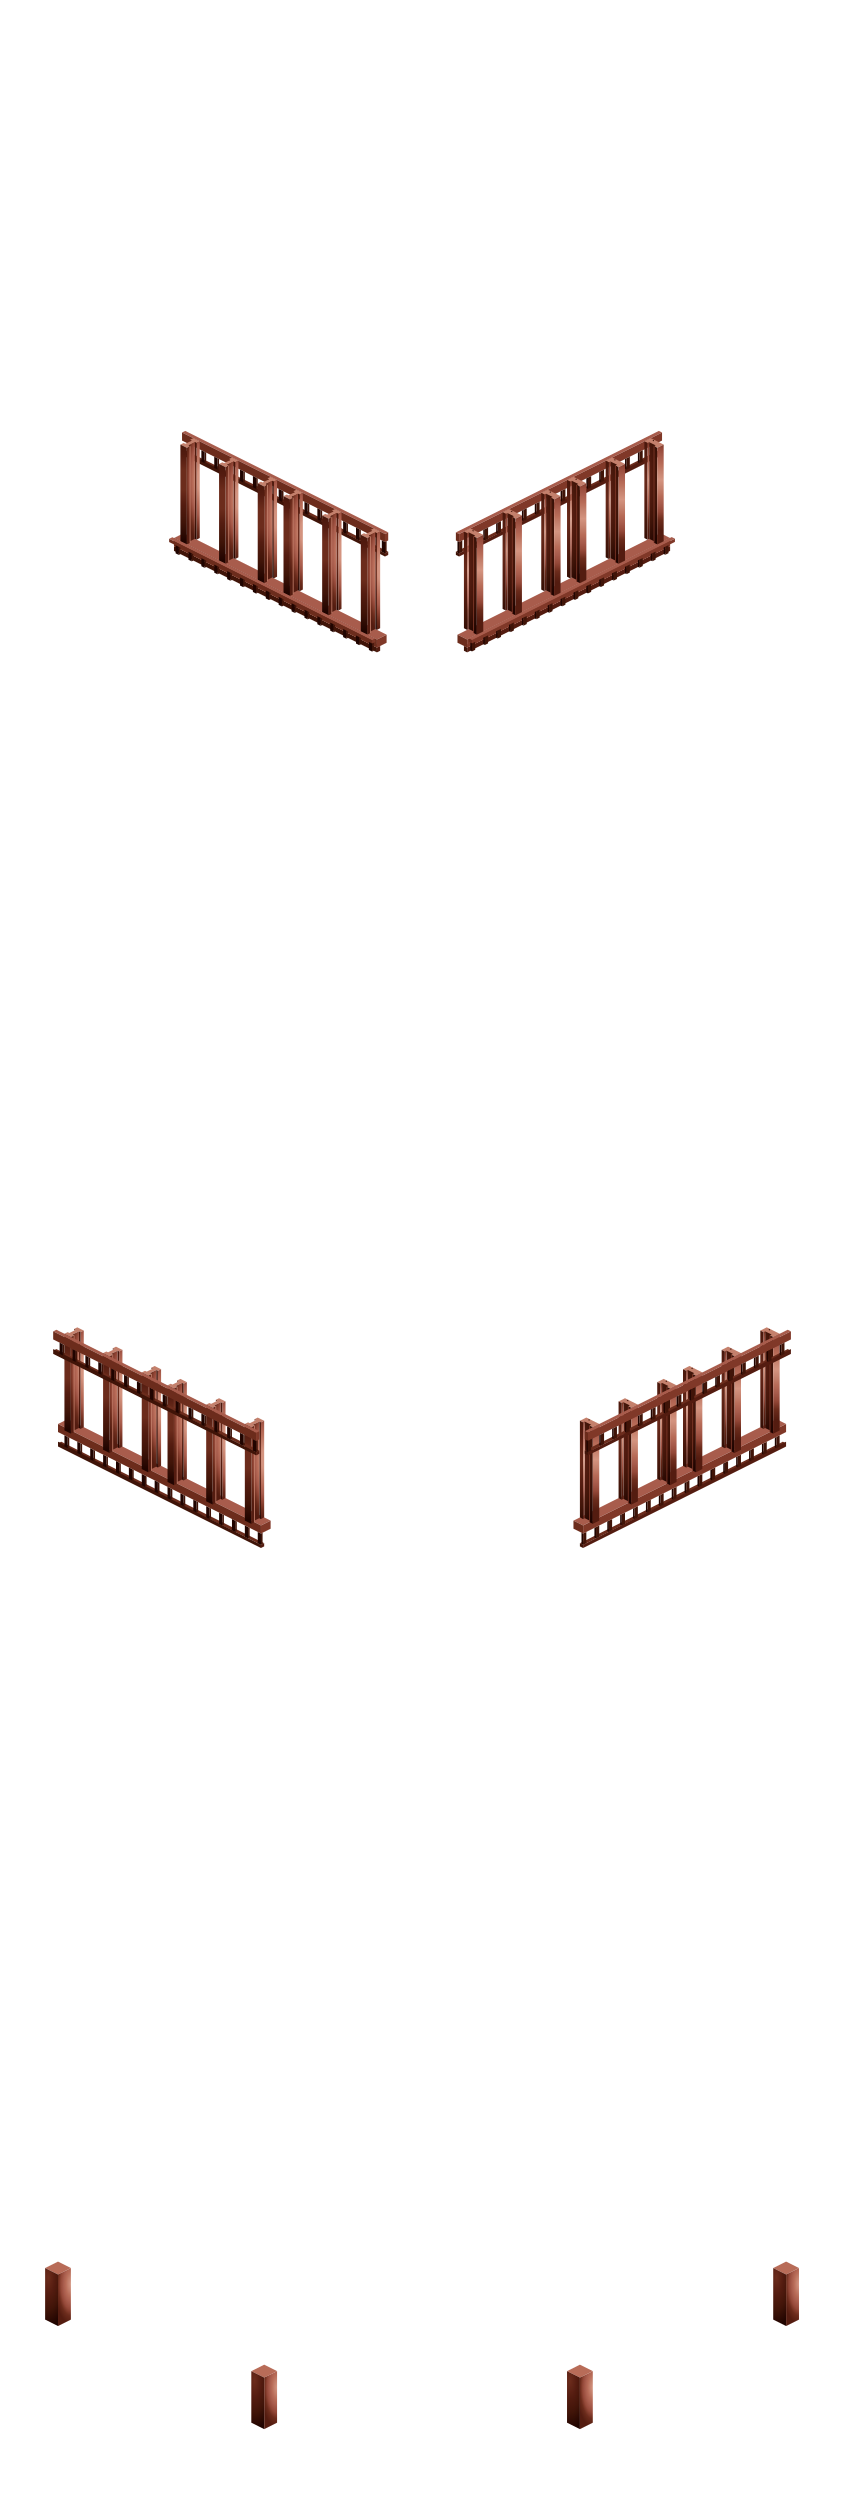
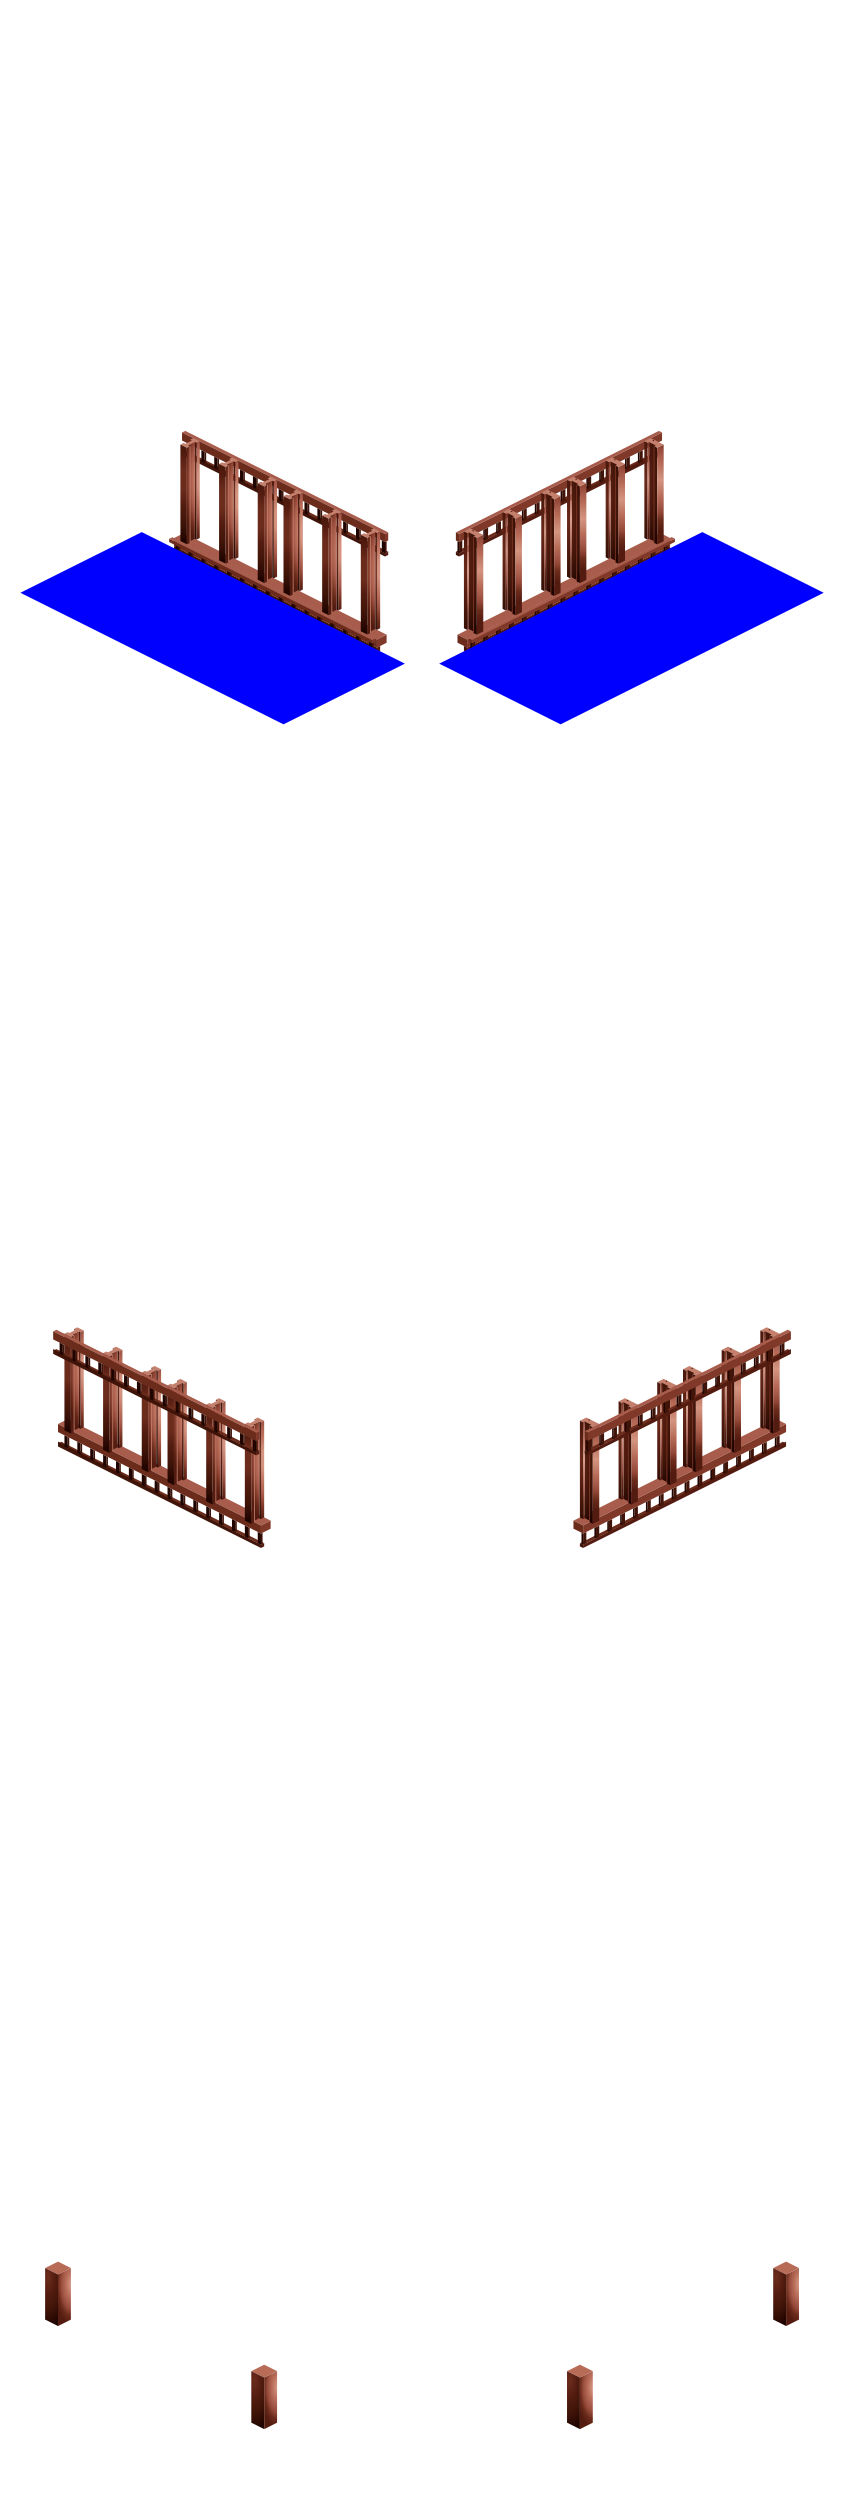
<svg xmlns="http://www.w3.org/2000/svg" xmlns:xlink="http://www.w3.org/1999/xlink" width="131" height="388" viewBox="0 0 34.66 102.658" version="1.1" id="svg5" xml:space="preserve">
  <defs id="defs2">
    <linearGradient id="linearGradient18527">
      <stop style="stop-color:#6c2c1c;stop-opacity:1;" offset="0.152" id="stop18519" />
      <stop style="stop-color:#541c10;stop-opacity:1;" offset="0.394" id="stop18521" />
      <stop style="stop-color:#401408;stop-opacity:1;" offset="0.694" id="stop18523" />
      <stop style="stop-color:#200400;stop-opacity:1;" offset="1" id="stop18525" />
    </linearGradient>
    <linearGradient id="linearGradient18517">
      <stop style="stop-color:#d49480;stop-opacity:1;" offset="0.124" id="stop18501" />
      <stop style="stop-color:#c4806c;stop-opacity:1;" offset="0.241" id="stop18503" />
      <stop style="stop-color:#b86c58;stop-opacity:1;" offset="0.357" id="stop18505" />
      <stop style="stop-color:#a85c4c;stop-opacity:1;" offset="0.468" id="stop18507" />
      <stop style="stop-color:#944838;stop-opacity:1;" offset="0.56" id="stop18509" />
      <stop style="stop-color:#6c2c1c;stop-opacity:1;" offset="0.699" id="stop18511" />
      <stop style="stop-color:#541c10;stop-opacity:1;" offset="0.83" id="stop18513" />
      <stop style="stop-color:#541c10;stop-opacity:1;" offset="1" id="stop18515" />
    </linearGradient>
    <linearGradient id="linearGradient4727">
      <stop style="stop-color:#d49480;stop-opacity:1;" offset="0" id="stop4723" />
      <stop style="stop-color:#c4806c;stop-opacity:1;" offset="0.145" id="stop5937" />
      <stop style="stop-color:#b86c58;stop-opacity:1;" offset="0.257" id="stop5927" />
      <stop style="stop-color:#a85c4c;stop-opacity:1;" offset="0.382" id="stop5929" />
      <stop style="stop-color:#944838;stop-opacity:1;" offset="0.519" id="stop5925" />
      <stop style="stop-color:#6c2c1c;stop-opacity:1;" offset="0.652" id="stop5935" />
      <stop style="stop-color:#541c10;stop-opacity:1;" offset="0.824" id="stop5931" />
      <stop style="stop-color:#541c10;stop-opacity:1;" offset="1" id="stop5933" />
    </linearGradient>
    <linearGradient id="linearGradient2744">
      <stop style="stop-color:#6c2c1c;stop-opacity:1;" offset="0" id="stop2740" />
      <stop style="stop-color:#541c10;stop-opacity:1;" offset="0.344" id="stop5300" />
      <stop style="stop-color:#401408;stop-opacity:1;" offset="0.662" id="stop5578" />
      <stop style="stop-color:#200400;stop-opacity:1;" offset="1" id="stop2742" />
    </linearGradient>
    <linearGradient xlink:href="#linearGradient18527" id="linearGradient2746" x1="14.287" y1="23.151" x2="14.287" y2="25.665" gradientUnits="userSpaceOnUse" spreadMethod="reflect" />
    <radialGradient xlink:href="#linearGradient18517" id="radialGradient4731" cx="15.081" cy="23.614" fx="15.081" fy="23.614" r="0.265" gradientTransform="matrix(-2.999998,1.7828446e-7,-2.2669016e-7,-11.49999,60.32498,294.7125)" gradientUnits="userSpaceOnUse" />
    <linearGradient xlink:href="#linearGradient4727" id="linearGradient2746-9" x1="14.287" y1="23.151" x2="14.287" y2="25.665" gradientUnits="userSpaceOnUse" spreadMethod="reflect" />
    <radialGradient xlink:href="#linearGradient2744" id="radialGradient4731-9" cx="15.081" cy="23.614" fx="15.081" fy="23.614" r="0.265" gradientTransform="matrix(-2.999998,1.7828446e-7,-2.2669016e-7,-11.49999,60.32498,294.7125)" gradientUnits="userSpaceOnUse" />
    <radialGradient xlink:href="#linearGradient4727" id="radialGradient4731-93" cx="15.081" cy="23.54" fx="15.081" fy="23.54" r="0.265" gradientTransform="matrix(-2.999998,-4.3442984e-6,1.1128669e-5,-7.500019,58.7372,200.6251)" gradientUnits="userSpaceOnUse" />
    <radialGradient xlink:href="#linearGradient2744" id="radialGradient8426" cx="14.751" cy="24.398" fx="14.751" fy="24.398" r="0.265" gradientTransform="matrix(-2.999995,-1.296476e-5,3.2552971e-5,-7.499968,56.8184,206.7945)" gradientUnits="userSpaceOnUse" />
    <radialGradient xlink:href="#linearGradient2744" id="radialGradient1206" cx="15.081" cy="23.614" fx="15.081" fy="23.614" r="0.265" gradientTransform="matrix(-2.999998,1.7828446e-7,-2.2669016e-7,-11.49999,60.32498,294.7125)" gradientUnits="userSpaceOnUse" />
    <radialGradient xlink:href="#linearGradient2744" id="radialGradient1238" cx="15.081" cy="23.614" fx="15.081" fy="23.614" r="0.265" gradientTransform="matrix(-2.999998,1.7828446e-7,-2.2669016e-7,-11.49999,60.32498,294.7125)" gradientUnits="userSpaceOnUse" />
    <radialGradient xlink:href="#linearGradient2744" id="radialGradient1270" cx="15.081" cy="23.614" fx="15.081" fy="23.614" r="0.265" gradientTransform="matrix(-2.999998,1.7828446e-7,-2.2669016e-7,-11.49999,60.32498,294.7125)" gradientUnits="userSpaceOnUse" />
    <radialGradient xlink:href="#linearGradient2744" id="radialGradient1302" cx="15.081" cy="23.614" fx="15.081" fy="23.614" r="0.265" gradientTransform="matrix(-2.999998,1.7828446e-7,-2.2669016e-7,-11.49999,60.32498,294.7125)" gradientUnits="userSpaceOnUse" />
    <radialGradient xlink:href="#linearGradient2744" id="radialGradient1334" cx="15.081" cy="23.614" fx="15.081" fy="23.614" r="0.265" gradientTransform="matrix(-2.999998,1.7828446e-7,-2.2669016e-7,-11.49999,60.32498,294.7125)" gradientUnits="userSpaceOnUse" />
    <radialGradient xlink:href="#linearGradient2744" id="radialGradient1366" cx="15.081" cy="23.614" fx="15.081" fy="23.614" r="0.265" gradientTransform="matrix(-2.999998,1.7828446e-7,-2.2669016e-7,-11.49999,60.32498,294.7125)" gradientUnits="userSpaceOnUse" />
    <radialGradient xlink:href="#linearGradient18517" id="radialGradient1414" cx="15.081" cy="23.614" fx="15.081" fy="23.614" r="0.265" gradientTransform="matrix(-2.999998,1.7828446e-7,-2.2669016e-7,-11.49999,60.32498,294.7125)" gradientUnits="userSpaceOnUse" />
    <radialGradient xlink:href="#linearGradient18517" id="radialGradient1446" cx="15.081" cy="23.614" fx="15.081" fy="23.614" r="0.265" gradientTransform="matrix(-2.999998,1.7828446e-7,-2.2669016e-7,-11.49999,60.32498,294.7125)" gradientUnits="userSpaceOnUse" />
    <radialGradient xlink:href="#linearGradient18517" id="radialGradient1478" cx="15.081" cy="23.614" fx="15.081" fy="23.614" r="0.265" gradientTransform="matrix(-2.999998,1.7828446e-7,-2.2669016e-7,-11.49999,60.32498,294.7125)" gradientUnits="userSpaceOnUse" />
    <radialGradient xlink:href="#linearGradient18517" id="radialGradient1510" cx="15.081" cy="23.614" fx="15.081" fy="23.614" r="0.265" gradientTransform="matrix(-2.999998,1.7828446e-7,-2.2669016e-7,-11.49999,60.32498,294.7125)" gradientUnits="userSpaceOnUse" />
    <radialGradient xlink:href="#linearGradient18517" id="radialGradient1542" cx="15.081" cy="23.614" fx="15.081" fy="23.614" r="0.265" gradientTransform="matrix(-2.999998,1.7828446e-7,-2.2669016e-7,-11.49999,60.32498,294.7125)" gradientUnits="userSpaceOnUse" />
    <radialGradient xlink:href="#linearGradient18517" id="radialGradient1574" cx="15.081" cy="23.614" fx="15.081" fy="23.614" r="0.265" gradientTransform="matrix(-2.999998,1.7828446e-7,-2.2669016e-7,-11.49999,60.32498,294.7125)" gradientUnits="userSpaceOnUse" />
  </defs>
  <g id="layer1" style="display:inline">
    <use x="0" y="0" xlink:href="#g8-5-3-3" id="use14600" style="display:inline" transform="translate(-4.564062,40.97734)" />
    <use x="0" y="0" xlink:href="#g7-5-6" id="use14602" style="display:inline" transform="translate(-4.564062,40.97734)" />
    <g id="g15973" transform="translate(-0.5291667,0.2645833)">
      <g id="g5-42-4-1" style="display:inline" transform="translate(17.13177,12.60079)">
        <path style="opacity:1;fill:#a85c4c;fill-opacity:1;fill-rule:evenodd;stroke-width:0.979" d="M 10.451,4.829 2.117,8.996 2.249,9.062 10.583,4.895 Z" id="path3-86-2-7" />
        <path style="opacity:1;fill:#803828;fill-opacity:1;fill-rule:evenodd;stroke-width:0.979" d="m 2.249,9.062 -2e-7,0.331 L 10.583,5.226 V 4.895 Z" id="path4-3-0-1" />
        <path style="opacity:1;fill:#6c2c1c;fill-opacity:1;fill-rule:evenodd;stroke-width:0.979" d="m 2.117,8.996 -2e-7,0.331 0.132,0.066 2e-7,-0.331 z" id="path5-1-4-1" />
      </g>
      <g id="g15905">
        <g id="g8-5-3-3-1" transform="translate(12.43542,10.51719)" style="display:inline">
          <path style="fill:#6c2c1c;fill-opacity:1;fill-rule:evenodd;stroke-width:0.979" d="M 15.147,7.706 6.813,11.873 6.945,11.939 15.28,7.772 Z" id="path3-8-0-2-8-4" />
          <path style="fill:#541c10;fill-opacity:1;fill-rule:evenodd;stroke-width:0.979" d="m 6.945,11.939 4e-7,0.132 8.334,-4.167 V 7.706 Z" id="path4-0-5-7-7-0" />
          <path style="fill:#401408;fill-opacity:1;fill-rule:evenodd;stroke-width:0.979" d="m 6.813,11.873 4e-7,0.132 0.132,0.066 -4e-7,-0.132 z" id="path5-5-0-2-2-5" />
        </g>
        <g id="g7-5-6-0" transform="translate(12.36927,10.55027)" style="display:inline">
          <path style="display:inline;fill:#200400;fill-opacity:1;fill-rule:evenodd;stroke-width:0.979" d="m 7.011,11.906 -0.066,-0.033 -4e-7,-0.463 0.066,0.033 z" id="path7-2-9-8-0" />
          <path style="fill:#401408;fill-opacity:1;fill-rule:evenodd;stroke-width:0.979" d="m 7.011,11.443 0.132,-0.066 3e-7,0.463 -0.132,0.066 z" id="path6-0-1-1" />
          <path style="display:inline;fill:#200400;fill-opacity:1;fill-rule:evenodd;stroke-width:0.979" d="m 7.541,11.642 -0.066,-0.033 -4e-7,-0.397 0.066,-0.033 z" id="path7-2-2-7-3-8-4" />
          <path style="display:inline;fill:#401408;fill-opacity:1;fill-rule:evenodd;stroke-width:0.979" d="m 7.541,11.179 0.132,-0.066 4e-7,0.463 -0.132,0.066 z" id="path6-7-3-4-8-7" />
          <path style="display:inline;fill:#200400;fill-opacity:1;fill-rule:evenodd;stroke-width:0.979" d="m 8.07,11.377 -0.066,-0.033 -4e-7,-0.397 0.066,-0.033 z" id="path7-2-2-8-9-7" />
          <path style="display:inline;fill:#401408;fill-opacity:1;fill-rule:evenodd;stroke-width:0.979" d="m 8.07,10.914 0.132,-0.066 3e-7,0.463 -0.132,0.066 z" id="path6-5-3-5-6" />
          <path style="display:inline;fill:#200400;fill-opacity:1;fill-rule:evenodd;stroke-width:0.979" d="m 8.599,11.112 -0.066,-0.033 -4e-7,-0.397 0.066,-0.033 z" id="path7-2-2-7-2-0-7-0" />
          <path style="display:inline;fill:#401408;fill-opacity:1;fill-rule:evenodd;stroke-width:0.979" d="m 8.599,10.649 0.132,-0.066 4e-7,0.463 -0.132,0.066 z" id="path6-7-3-7-5-3-3" />
          <path style="display:inline;fill:#200400;fill-opacity:1;fill-rule:evenodd;stroke-width:0.979" d="m 9.128,10.848 -0.066,-0.033 -4e-7,-0.397 0.066,-0.033 z" id="path7-2-2-3-3-3-7" />
          <path style="display:inline;fill:#401408;fill-opacity:1;fill-rule:evenodd;stroke-width:0.979" d="m 9.128,10.385 0.132,-0.066 3e-7,0.463 -0.132,0.066 z" id="path6-5-1-3-1-2" />
          <path style="display:inline;fill:#200400;fill-opacity:1;fill-rule:evenodd;stroke-width:0.979" d="m 9.657,10.583 -0.066,-0.033 -4e-7,-0.397 0.066,-0.033 z" id="path7-2-2-7-2-2-2-4-1" />
          <path style="display:inline;fill:#401408;fill-opacity:1;fill-rule:evenodd;stroke-width:0.979" d="m 9.657,10.12 0.132,-0.066 4e-7,0.463 -0.132,0.066 z" id="path6-7-3-7-6-7-4-9" />
          <path style="display:inline;fill:#200400;fill-opacity:1;fill-rule:evenodd;stroke-width:0.979" d="m 10.186,10.319 -0.066,-0.033 V 9.889 l 0.066,-0.033 z" id="path7-2-2-3-1-0-0-0" />
          <path style="display:inline;fill:#401408;fill-opacity:1;fill-rule:evenodd;stroke-width:0.979" d="m 10.186,9.856 0.132,-0.066 -1e-6,0.463 -0.132,0.066 z" id="path6-5-1-8-5-1-3" />
          <path style="display:inline;fill:#200400;fill-opacity:1;fill-rule:evenodd;stroke-width:0.979" d="m 10.716,10.054 -0.066,-0.033 V 9.624 l 0.066,-0.033 z" id="path7-2-2-7-2-2-5-1-8-7" />
          <path style="display:inline;fill:#401408;fill-opacity:1;fill-rule:evenodd;stroke-width:0.979" d="m 10.716,9.591 0.132,-0.066 -10e-7,0.463 -0.132,0.066 z" id="path6-7-3-7-6-0-4-2-9" />
          <path style="display:inline;fill:#200400;fill-opacity:1;fill-rule:evenodd;stroke-width:0.979" d="m 11.245,9.79 -0.066,-0.033 V 9.36 l 0.066,-0.033 z" id="path7-2-2-3-1-4-8-5-2" />
          <path style="display:inline;fill:#401408;fill-opacity:1;fill-rule:evenodd;stroke-width:0.979" d="m 11.245,9.327 0.132,-0.066 -10e-7,0.463 -0.132,0.066 z" id="path6-5-1-8-4-9-0-9" />
          <path style="display:inline;fill:#200400;fill-opacity:1;fill-rule:evenodd;stroke-width:0.979" d="m 11.774,9.525 -0.066,-0.033 V 9.095 l 0.066,-0.033 z" id="path7-2-2-7-2-2-5-7-8-5-1" />
          <path style="display:inline;fill:#401408;fill-opacity:1;fill-rule:evenodd;stroke-width:0.979" d="m 11.774,9.062 0.132,-0.066 -1e-6,0.463 -0.132,0.066 z" id="path6-7-3-7-6-0-0-2-4-7" />
          <path style="display:inline;fill:#200400;fill-opacity:1;fill-rule:evenodd;stroke-width:0.979" d="m 12.303,9.26 -0.066,-0.033 V 8.83 l 0.066,-0.033 z" id="path7-2-2-3-1-4-5-9-0-2" />
          <path style="display:inline;fill:#401408;fill-opacity:1;fill-rule:evenodd;stroke-width:0.979" d="m 12.303,8.797 0.132,-0.066 -10e-7,0.463 -0.132,0.066 z" id="path6-5-1-8-4-7-5-0-5" />
          <path style="display:inline;fill:#200400;fill-opacity:1;fill-rule:evenodd;stroke-width:0.979" d="m 12.832,8.996 -0.066,-0.033 V 8.566 l 0.066,-0.033 z" id="path7-2-2-7-2-2-5-7-0-3-4-1" />
          <path style="display:inline;fill:#401408;fill-opacity:1;fill-rule:evenodd;stroke-width:0.979" d="m 12.832,8.533 0.132,-0.066 -1e-6,0.463 -0.132,0.066 z" id="path6-7-3-7-6-0-0-3-0-7-1" />
          <path style="display:inline;fill:#200400;fill-opacity:1;fill-rule:evenodd;stroke-width:0.979" d="m 13.361,8.731 -0.066,-0.033 V 8.301 l 0.066,-0.033 z" id="path7-2-2-3-1-4-5-3-7-4-1" />
          <path style="display:inline;fill:#401408;fill-opacity:1;fill-rule:evenodd;stroke-width:0.979" d="m 13.361,8.268 0.132,-0.066 -10e-7,0.463 -0.132,0.066 z" id="path6-5-1-8-4-7-1-0-2-8" />
          <path style="display:inline;fill:#200400;fill-opacity:1;fill-rule:evenodd;stroke-width:0.979" d="m 13.891,8.467 -0.066,-0.033 V 8.037 l 0.066,-0.033 z" id="path7-2-2-7-2-2-5-7-0-9-2-1-1" />
          <path style="display:inline;fill:#401408;fill-opacity:1;fill-rule:evenodd;stroke-width:0.979" d="m 13.891,8.004 0.132,-0.066 -10e-7,0.463 -0.132,0.066 z" id="path6-7-3-7-6-0-0-3-6-0-2-6" />
          <path style="display:inline;fill:#200400;fill-opacity:1;fill-rule:evenodd;stroke-width:0.979" d="m 14.42,8.202 -0.066,-0.033 V 7.772 l 0.066,-0.033 z" id="path7-2-2-3-1-4-5-3-6-6-2-8" />
          <path style="display:inline;fill:#401408;fill-opacity:1;fill-rule:evenodd;stroke-width:0.979" d="m 14.42,7.739 0.132,-0.066 -1e-6,0.463 -0.132,0.066 z" id="path6-5-1-8-4-7-1-9-7-2-9" />
          <path style="display:inline;fill:#200400;fill-opacity:1;fill-rule:evenodd;stroke-width:0.979" d="m 14.949,7.937 -0.066,-0.033 V 7.508 l 0.066,-0.033 z" id="path7-2-2-7-2-2-5-7-0-9-1-1-7-7" />
          <path style="display:inline;fill:#401408;fill-opacity:1;fill-rule:evenodd;stroke-width:0.979" d="m 14.949,7.474 0.132,-0.066 -10e-7,0.463 -0.132,0.066 z" id="path6-7-3-7-6-0-0-3-6-7-5-6-8" />
        </g>
      </g>
    </g>
    <use x="0" y="0" xlink:href="#g8-5-3-3-1" id="use14631" style="display:inline" transform="translate(4.564062,40.97733)" />
    <use x="0" y="0" xlink:href="#g7-5-6-0" id="use14633" style="display:inline" transform="translate(4.564062,40.97733)" />
    <g id="g12732" transform="translate(0.5291667,0.2645833)">
      <g id="g8-5-3-3" transform="matrix(-1,0,0,1,22.225,10.51718)" style="display:inline">
        <path style="fill:#6c2c1c;fill-opacity:1;fill-rule:evenodd;stroke-width:0.979" d="M 15.147,7.706 6.813,11.873 6.945,11.939 15.28,7.772 Z" id="path3-8-0-2-8" />
        <path style="fill:#401408;fill-opacity:1;fill-rule:evenodd;stroke-width:0.979" d="m 6.945,11.939 4e-7,0.132 8.334,-4.167 V 7.706 Z" id="path4-0-5-7-7" />
        <path style="fill:#541c10;fill-opacity:1;fill-rule:evenodd;stroke-width:0.979" d="m 6.813,11.873 4e-7,0.132 0.132,0.066 -4e-7,-0.132 z" id="path5-5-0-2-2" />
      </g>
      <g id="g5-42-4" style="display:inline" transform="matrix(-1,0,0,1,17.52865,12.60078)">
        <path style="opacity:1;fill:#a85c4c;fill-opacity:1;fill-rule:evenodd;stroke-width:0.979" d="M 10.451,4.829 2.117,8.996 2.249,9.062 10.583,4.895 Z" id="path3-86-2" />
        <path style="opacity:1;fill:#6c2c1c;fill-opacity:1;fill-rule:evenodd;stroke-width:0.979" d="m 2.249,9.062 -2e-7,0.331 L 10.583,5.226 V 4.895 Z" id="path4-3-0" />
        <path style="opacity:1;fill:#803828;fill-opacity:1;fill-rule:evenodd;stroke-width:0.979" d="m 2.117,8.996 -2e-7,0.331 0.132,0.066 2e-7,-0.331 z" id="path5-1-4" />
      </g>
      <g id="g7-5-6" transform="matrix(-1,0,0,1,22.29115,10.55026)" style="display:inline">
        <path style="display:inline;fill:#401408;fill-opacity:1;fill-rule:evenodd;stroke-width:0.979" d="m 7.011,11.906 -0.066,-0.033 -4e-7,-0.463 0.066,0.033 z" id="path7-2-9-8" />
        <path style="fill:#200400;fill-opacity:1;fill-rule:evenodd;stroke-width:0.979" d="m 7.011,11.443 0.132,-0.066 3e-7,0.463 -0.132,0.066 z" id="path6-0-1" />
        <path style="display:inline;fill:#401408;fill-opacity:1;fill-rule:evenodd;stroke-width:0.979" d="m 7.541,11.642 -0.066,-0.033 -4e-7,-0.397 0.066,-0.033 z" id="path7-2-2-7-3-8" />
        <path style="display:inline;fill:#200400;fill-opacity:1;fill-rule:evenodd;stroke-width:0.979" d="m 7.541,11.179 0.132,-0.066 4e-7,0.463 -0.132,0.066 z" id="path6-7-3-4-8" />
        <path style="display:inline;fill:#401408;fill-opacity:1;fill-rule:evenodd;stroke-width:0.979" d="m 8.07,11.377 -0.066,-0.033 -4e-7,-0.397 0.066,-0.033 z" id="path7-2-2-8-9" />
        <path style="display:inline;fill:#200400;fill-opacity:1;fill-rule:evenodd;stroke-width:0.979" d="m 8.07,10.914 0.132,-0.066 3e-7,0.463 -0.132,0.066 z" id="path6-5-3-5" />
        <path style="display:inline;fill:#401408;fill-opacity:1;fill-rule:evenodd;stroke-width:0.979" d="m 8.599,11.112 -0.066,-0.033 -4e-7,-0.397 0.066,-0.033 z" id="path7-2-2-7-2-0-7" />
        <path style="display:inline;fill:#200400;fill-opacity:1;fill-rule:evenodd;stroke-width:0.979" d="m 8.599,10.649 0.132,-0.066 4e-7,0.463 -0.132,0.066 z" id="path6-7-3-7-5-3" />
        <path style="display:inline;fill:#401408;fill-opacity:1;fill-rule:evenodd;stroke-width:0.979" d="m 9.128,10.848 -0.066,-0.033 -4e-7,-0.397 0.066,-0.033 z" id="path7-2-2-3-3-3" />
        <path style="display:inline;fill:#200400;fill-opacity:1;fill-rule:evenodd;stroke-width:0.979" d="m 9.128,10.385 0.132,-0.066 3e-7,0.463 -0.132,0.066 z" id="path6-5-1-3-1" />
        <path style="display:inline;fill:#401408;fill-opacity:1;fill-rule:evenodd;stroke-width:0.979" d="m 9.657,10.583 -0.066,-0.033 -4e-7,-0.397 0.066,-0.033 z" id="path7-2-2-7-2-2-2-4" />
        <path style="display:inline;fill:#200400;fill-opacity:1;fill-rule:evenodd;stroke-width:0.979" d="m 9.657,10.12 0.132,-0.066 4e-7,0.463 -0.132,0.066 z" id="path6-7-3-7-6-7-4" />
        <path style="display:inline;fill:#401408;fill-opacity:1;fill-rule:evenodd;stroke-width:0.979" d="m 10.186,10.319 -0.066,-0.033 V 9.889 l 0.066,-0.033 z" id="path7-2-2-3-1-0-0" />
        <path style="display:inline;fill:#200400;fill-opacity:1;fill-rule:evenodd;stroke-width:0.979" d="m 10.186,9.856 0.132,-0.066 -1e-6,0.463 -0.132,0.066 z" id="path6-5-1-8-5-1" />
        <path style="display:inline;fill:#401408;fill-opacity:1;fill-rule:evenodd;stroke-width:0.979" d="m 10.716,10.054 -0.066,-0.033 V 9.624 l 0.066,-0.033 z" id="path7-2-2-7-2-2-5-1-8" />
        <path style="display:inline;fill:#200400;fill-opacity:1;fill-rule:evenodd;stroke-width:0.979" d="m 10.716,9.591 0.132,-0.066 -10e-7,0.463 -0.132,0.066 z" id="path6-7-3-7-6-0-4-2" />
        <path style="display:inline;fill:#401408;fill-opacity:1;fill-rule:evenodd;stroke-width:0.979" d="m 11.245,9.79 -0.066,-0.033 V 9.36 l 0.066,-0.033 z" id="path7-2-2-3-1-4-8-5" />
        <path style="display:inline;fill:#200400;fill-opacity:1;fill-rule:evenodd;stroke-width:0.979" d="m 11.245,9.327 0.132,-0.066 -10e-7,0.463 -0.132,0.066 z" id="path6-5-1-8-4-9-0" />
        <path style="display:inline;fill:#401408;fill-opacity:1;fill-rule:evenodd;stroke-width:0.979" d="m 11.774,9.525 -0.066,-0.033 V 9.095 l 0.066,-0.033 z" id="path7-2-2-7-2-2-5-7-8-5" />
        <path style="display:inline;fill:#200400;fill-opacity:1;fill-rule:evenodd;stroke-width:0.979" d="m 11.774,9.062 0.132,-0.066 -1e-6,0.463 -0.132,0.066 z" id="path6-7-3-7-6-0-0-2-4" />
        <path style="display:inline;fill:#401408;fill-opacity:1;fill-rule:evenodd;stroke-width:0.979" d="m 12.303,9.26 -0.066,-0.033 V 8.83 l 0.066,-0.033 z" id="path7-2-2-3-1-4-5-9-0" />
        <path style="display:inline;fill:#200400;fill-opacity:1;fill-rule:evenodd;stroke-width:0.979" d="m 12.303,8.797 0.132,-0.066 -10e-7,0.463 -0.132,0.066 z" id="path6-5-1-8-4-7-5-0" />
        <path style="display:inline;fill:#401408;fill-opacity:1;fill-rule:evenodd;stroke-width:0.979" d="m 12.832,8.996 -0.066,-0.033 V 8.566 l 0.066,-0.033 z" id="path7-2-2-7-2-2-5-7-0-3-4" />
        <path style="display:inline;fill:#200400;fill-opacity:1;fill-rule:evenodd;stroke-width:0.979" d="m 12.832,8.533 0.132,-0.066 -1e-6,0.463 -0.132,0.066 z" id="path6-7-3-7-6-0-0-3-0-7" />
        <path style="display:inline;fill:#401408;fill-opacity:1;fill-rule:evenodd;stroke-width:0.979" d="m 13.361,8.731 -0.066,-0.033 V 8.301 l 0.066,-0.033 z" id="path7-2-2-3-1-4-5-3-7-4" />
        <path style="display:inline;fill:#200400;fill-opacity:1;fill-rule:evenodd;stroke-width:0.979" d="m 13.361,8.268 0.132,-0.066 -10e-7,0.463 -0.132,0.066 z" id="path6-5-1-8-4-7-1-0-2" />
        <path style="display:inline;fill:#401408;fill-opacity:1;fill-rule:evenodd;stroke-width:0.979" d="m 13.891,8.467 -0.066,-0.033 V 8.037 l 0.066,-0.033 z" id="path7-2-2-7-2-2-5-7-0-9-2-1" />
        <path style="display:inline;fill:#200400;fill-opacity:1;fill-rule:evenodd;stroke-width:0.979" d="m 13.891,8.004 0.132,-0.066 -10e-7,0.463 -0.132,0.066 z" id="path6-7-3-7-6-0-0-3-6-0-2" />
        <path style="display:inline;fill:#401408;fill-opacity:1;fill-rule:evenodd;stroke-width:0.979" d="m 14.42,8.202 -0.066,-0.033 V 7.772 l 0.066,-0.033 z" id="path7-2-2-3-1-4-5-3-6-6-2" />
        <path style="display:inline;fill:#200400;fill-opacity:1;fill-rule:evenodd;stroke-width:0.979" d="m 14.42,7.739 0.132,-0.066 -1e-6,0.463 -0.132,0.066 z" id="path6-5-1-8-4-7-1-9-7-2" />
        <path style="display:inline;fill:#401408;fill-opacity:1;fill-rule:evenodd;stroke-width:0.979" d="m 14.949,7.937 -0.066,-0.033 V 7.508 l 0.066,-0.033 z" id="path7-2-2-7-2-2-5-7-0-9-1-1-7" />
        <path style="display:inline;fill:#200400;fill-opacity:1;fill-rule:evenodd;stroke-width:0.979" d="m 14.949,7.474 0.132,-0.066 -10e-7,0.463 -0.132,0.066 z" id="path6-7-3-7-6-0-0-3-6-7-5-6" />
      </g>
    </g>
    <g id="g5-42-4-7-0-4" style="display:inline" transform="translate(16.93333,17.52865)">
      <path style="opacity:1;fill:#541c10;fill-opacity:1;fill-rule:evenodd;stroke-width:0.979" d="m 2.249,9.062 -4e-7,0.198 8.334,-4.167 1e-6,-0.198 z" id="path4-3-0-9-5-1" />
      <path style="opacity:1;fill:#a85c4c;fill-opacity:1;fill-rule:evenodd;stroke-width:0.979" d="M 10.451,4.829 2.117,8.996 2.249,9.062 10.583,4.895 Z" id="path3-86-2-0-0-7" />
      <path style="opacity:1;fill:#401408;fill-opacity:1;fill-rule:evenodd;stroke-width:0.979" d="m 2.117,8.996 -4e-7,0.198 0.132,0.066 4e-7,-0.198 z" id="path5-1-4-5-7-8" />
    </g>
    <use x="0" y="0" xlink:href="#g5-42-4-7-4" id="use15009" transform="translate(-4.762507,-36.38021)" />
    <g id="g13563">
      <g id="g5" style="display:inline" transform="translate(17.13177,17.22457)">
        <path style="opacity:1;fill:#a85c4c;fill-opacity:1;fill-rule:evenodd;stroke-width:0.979" d="M 10.451,4.829 2.117,8.996 2.249,9.062 10.583,4.895 Z" id="path3" />
        <path style="opacity:1;fill:#803828;fill-opacity:1;fill-rule:evenodd;stroke-width:0.979" d="M 2.249,9.062 V 9.194 L 10.583,5.027 V 4.895 Z" id="path4" />
        <path style="opacity:1;fill:#6c2c1c;fill-opacity:1;fill-rule:evenodd;stroke-width:0.979" d="m 2.117,8.996 v 0.132 l 0.132,0.066 V 9.062 Z" id="path5" />
      </g>
      <g id="g7" transform="translate(12.36927,14.84332)" style="display:inline">
        <path style="display:inline;fill:#200400;fill-opacity:1;fill-rule:evenodd;stroke-width:0.979" d="m 7.011,11.906 -0.066,-0.033 1e-7,-0.331 0.066,0.033 z" id="path7-2" />
        <path style="fill:#401408;fill-opacity:1;fill-rule:evenodd;stroke-width:0.979" d="m 7.011,11.576 0.132,-0.066 -2e-7,0.331 -0.132,0.066 z" id="path6" />
        <path style="display:inline;fill:#200400;fill-opacity:1;fill-rule:evenodd;stroke-width:0.979" d="m 7.541,11.642 -0.066,-0.033 10e-8,-0.265 0.066,-0.033 z" id="path7-2-2-7" />
        <path style="display:inline;fill:#401408;fill-opacity:1;fill-rule:evenodd;stroke-width:0.979" d="m 7.541,11.311 0.132,-0.066 -1e-7,0.331 -0.132,0.066 z" id="path6-7-3" />
        <path style="display:inline;fill:#200400;fill-opacity:1;fill-rule:evenodd;stroke-width:0.979" d="m 8.07,11.377 -0.066,-0.033 1e-7,-0.265 0.066,-0.033 z" id="path7-2-2" />
        <path style="display:inline;fill:#401408;fill-opacity:1;fill-rule:evenodd;stroke-width:0.979" d="m 8.07,11.046 0.132,-0.066 -2e-7,0.331 -0.132,0.066 z" id="path6-5" />
        <path style="display:inline;fill:#200400;fill-opacity:1;fill-rule:evenodd;stroke-width:0.979" d="m 8.599,11.112 -0.066,-0.033 1e-7,-0.265 0.066,-0.033 z" id="path7-2-2-7-2" />
        <path style="display:inline;fill:#401408;fill-opacity:1;fill-rule:evenodd;stroke-width:0.979" d="m 8.599,10.782 0.132,-0.066 -10e-8,0.331 -0.132,0.066 z" id="path6-7-3-7" />
        <path style="display:inline;fill:#200400;fill-opacity:1;fill-rule:evenodd;stroke-width:0.979" d="m 9.128,10.848 -0.066,-0.033 1e-7,-0.265 0.066,-0.033 z" id="path7-2-2-3" />
        <path style="display:inline;fill:#401408;fill-opacity:1;fill-rule:evenodd;stroke-width:0.979" d="m 9.128,10.517 0.132,-0.066 -2e-7,0.331 -0.132,0.066 z" id="path6-5-1" />
        <path style="display:inline;fill:#200400;fill-opacity:1;fill-rule:evenodd;stroke-width:0.979" d="m 9.657,10.583 -0.066,-0.033 10e-8,-0.265 0.066,-0.033 z" id="path7-2-2-7-2-2" />
        <path style="display:inline;fill:#401408;fill-opacity:1;fill-rule:evenodd;stroke-width:0.979" d="m 9.657,10.253 0.132,-0.066 -10e-8,0.331 -0.132,0.066 z" id="path6-7-3-7-6" />
        <path style="display:inline;fill:#200400;fill-opacity:1;fill-rule:evenodd;stroke-width:0.979" d="m 10.186,10.319 -0.066,-0.033 v -0.265 l 0.066,-0.033 z" id="path7-2-2-3-1" />
        <path style="display:inline;fill:#401408;fill-opacity:1;fill-rule:evenodd;stroke-width:0.979" d="m 10.186,9.988 0.132,-0.066 -1e-6,0.331 -0.132,0.066 z" id="path6-5-1-8" />
        <path style="display:inline;fill:#200400;fill-opacity:1;fill-rule:evenodd;stroke-width:0.979" d="m 10.716,10.054 -0.066,-0.033 V 9.757 l 0.066,-0.033 z" id="path7-2-2-7-2-2-5" />
        <path style="display:inline;fill:#401408;fill-opacity:1;fill-rule:evenodd;stroke-width:0.979" d="m 10.716,9.723 0.132,-0.066 -10e-7,0.331 -0.132,0.066 z" id="path6-7-3-7-6-0" />
        <path style="display:inline;fill:#200400;fill-opacity:1;fill-rule:evenodd;stroke-width:0.979" d="m 11.245,9.79 -0.066,-0.033 v -0.265 l 0.066,-0.033 z" id="path7-2-2-3-1-4" />
        <path style="display:inline;fill:#401408;fill-opacity:1;fill-rule:evenodd;stroke-width:0.979" d="m 11.245,9.459 0.132,-0.066 -10e-7,0.331 -0.132,0.066 z" id="path6-5-1-8-4" />
        <path style="display:inline;fill:#200400;fill-opacity:1;fill-rule:evenodd;stroke-width:0.979" d="m 11.774,9.525 -0.066,-0.033 V 9.227 l 0.066,-0.033 z" id="path7-2-2-7-2-2-5-7" />
        <path style="display:inline;fill:#401408;fill-opacity:1;fill-rule:evenodd;stroke-width:0.979" d="m 11.774,9.194 0.132,-0.066 -1e-6,0.331 -0.132,0.066 z" id="path6-7-3-7-6-0-0" />
        <path style="display:inline;fill:#200400;fill-opacity:1;fill-rule:evenodd;stroke-width:0.979" d="m 12.303,9.26 -0.066,-0.033 v -0.265 l 0.066,-0.033 z" id="path7-2-2-3-1-4-5" />
        <path style="display:inline;fill:#401408;fill-opacity:1;fill-rule:evenodd;stroke-width:0.979" d="m 12.303,8.93 0.132,-0.066 -10e-7,0.331 -0.132,0.066 z" id="path6-5-1-8-4-7" />
        <path style="display:inline;fill:#200400;fill-opacity:1;fill-rule:evenodd;stroke-width:0.979" d="m 12.832,8.996 -0.066,-0.033 V 8.698 l 0.066,-0.033 z" id="path7-2-2-7-2-2-5-7-0" />
        <path style="display:inline;fill:#401408;fill-opacity:1;fill-rule:evenodd;stroke-width:0.979" d="m 12.832,8.665 0.132,-0.066 -1e-6,0.331 -0.132,0.066 z" id="path6-7-3-7-6-0-0-3" />
        <path style="display:inline;fill:#200400;fill-opacity:1;fill-rule:evenodd;stroke-width:0.979" d="m 13.361,8.731 -0.066,-0.033 v -0.265 l 0.066,-0.033 z" id="path7-2-2-3-1-4-5-3" />
        <path style="display:inline;fill:#401408;fill-opacity:1;fill-rule:evenodd;stroke-width:0.979" d="m 13.361,8.401 0.132,-0.066 -10e-7,0.331 -0.132,0.066 z" id="path6-5-1-8-4-7-1" />
        <path style="display:inline;fill:#200400;fill-opacity:1;fill-rule:evenodd;stroke-width:0.979" d="m 13.891,8.467 -0.066,-0.033 V 8.169 l 0.066,-0.033 z" id="path7-2-2-7-2-2-5-7-0-9" />
        <path style="display:inline;fill:#401408;fill-opacity:1;fill-rule:evenodd;stroke-width:0.979" d="m 13.891,8.136 0.132,-0.066 -10e-7,0.331 -0.132,0.066 z" id="path6-7-3-7-6-0-0-3-6" />
        <path style="display:inline;fill:#200400;fill-opacity:1;fill-rule:evenodd;stroke-width:0.979" d="m 14.42,8.202 -0.066,-0.033 v -0.265 l 0.066,-0.033 z" id="path7-2-2-3-1-4-5-3-6" />
        <path style="display:inline;fill:#401408;fill-opacity:1;fill-rule:evenodd;stroke-width:0.979" d="m 14.42,7.871 0.132,-0.066 -1e-6,0.331 -0.132,0.066 z" id="path6-5-1-8-4-7-1-9" />
        <path style="display:inline;fill:#200400;fill-opacity:1;fill-rule:evenodd;stroke-width:0.979" d="m 14.949,7.937 -0.066,-0.033 V 7.64 l 0.066,-0.033 z" id="path7-2-2-7-2-2-5-7-0-9-1" />
        <path style="display:inline;fill:#401408;fill-opacity:1;fill-rule:evenodd;stroke-width:0.979" d="m 14.949,7.607 0.132,-0.066 -10e-7,0.331 -0.132,0.066 z" id="path6-7-3-7-6-0-0-3-6-7" />
      </g>
    </g>
    <g id="g8333" transform="translate(-0.5291667,0.2645833)">
      <g id="g5288-1" style="display:inline" transform="matrix(-1,0,0,1,34.66042,0)">
        <path style="fill:#c4806c;fill-opacity:1;stroke:none;stroke-width:0.265px;stroke-linecap:butt;stroke-linejoin:miter;stroke-opacity:1" d="M 14.552,21.828 15.081,21.564 14.817,21.431 14.287,21.696 Z" id="path958-0" />
        <path id="path958-6-4-5" style="display:inline;fill:url(#radialGradient4731-9);fill-opacity:1;stroke:none;stroke-width:0.265px;stroke-linecap:butt;stroke-linejoin:miter;stroke-opacity:1" d="m 14.949,25.602 0.132,-0.07 v -3.969 l -0.132,0.066 z m -0.066,-4.006 -0.265,0.132 0.066,0.033 -0.132,0.066 v 3.969 l 0.132,-0.066 v -0.066 l 0.198,-0.099 z m -0.198,-0.099 v 0.066 l 0.066,-0.033 z" />
        <path style="display:inline;fill:none;stroke:#803828;stroke-width:0.033;stroke-linecap:butt;stroke-linejoin:miter;stroke-dasharray:none;stroke-opacity:1" d="m 14.684,21.762 v 3.969" id="path3232-4" />
        <path id="path958-6-3" style="display:inline;fill:url(#linearGradient2746-9);fill-opacity:1;stroke:none;stroke-width:0.265px;stroke-linecap:butt;stroke-linejoin:miter;stroke-opacity:1" d="m 14.552,21.828 v 3.969 L 14.287,25.665 v -3.969 z m 0.331,-0.232 0.066,0.033 v 3.972 l -0.066,-0.037 z" />
      </g>
      <use x="0" y="0" xlink:href="#g5288-1" id="use8303" transform="translate(1.5875,-0.7937506)" />
      <use x="0" y="0" xlink:href="#g5288-1" id="use8305" transform="translate(3.175,-1.5875)" />
      <use x="0" y="0" xlink:href="#g5288-1" id="use8307" transform="translate(4.233334,-2.116667)" />
      <use x="0" y="0" xlink:href="#g5288-1" id="use8309" transform="translate(5.820832,-2.910417)" />
      <use x="0" y="0" xlink:href="#g5288-1" id="use8311" transform="translate(7.408334,-3.704167)" />
    </g>
    <g id="g5288-9" style="display:inline" transform="translate(-10.58333,69.71771)">
      <g id="g8991">
        <path style="fill:#b86c58;fill-opacity:1;stroke:none;stroke-width:0.265px;stroke-linecap:butt;stroke-linejoin:miter;stroke-opacity:1" d="m 12.965,23.68 0.529,-0.265 -0.529,-0.265 -0.529,0.265 z" id="path958-7" />
        <path style="display:inline;fill:url(#radialGradient8426);fill-opacity:1;stroke:none;stroke-width:0.265px;stroke-linecap:butt;stroke-linejoin:miter;stroke-opacity:1" d="m 12.965,23.68 v 2.117 l -0.529,-0.265 v -2.117 z" id="path958-6-5" />
        <path style="display:inline;fill:url(#radialGradient4731-93);fill-opacity:1;stroke:none;stroke-width:0.265px;stroke-linecap:butt;stroke-linejoin:miter;stroke-opacity:1" d="m 12.965,23.68 v 2.117 l 0.529,-0.265 v -2.117 z" id="path958-6-4-6" />
      </g>
      <use x="0" y="0" xlink:href="#g8991" id="use8993" transform="translate(8.466667,4.233333)" />
      <use x="0" y="0" xlink:href="#g8991" id="use8995" transform="translate(21.43125,4.233333)" />
      <use x="0" y="0" xlink:href="#g8991" id="use8997" transform="translate(29.89792)" />
    </g>
    <g id="g5-42-4-7-0" style="display:inline" transform="matrix(-1,0,0,1,17.72708,17.52865)">
      <path style="opacity:1;fill:#401408;fill-opacity:1;fill-rule:evenodd;stroke-width:0.979" d="m 2.249,9.062 -4e-7,0.198 8.334,-4.167 1e-6,-0.198 z" id="path4-3-0-9-5" />
      <path style="opacity:1;fill:#a85c4c;fill-opacity:1;fill-rule:evenodd;stroke-width:0.979" d="M 10.451,4.829 2.117,8.996 2.249,9.062 10.583,4.895 Z" id="path3-86-2-0-0" />
      <path style="opacity:1;fill:#541c10;fill-opacity:1;fill-rule:evenodd;stroke-width:0.979" d="m 2.117,8.996 -4e-7,0.198 0.132,0.066 4e-7,-0.198 z" id="path5-1-4-5-7" />
    </g>
    <use x="0" y="0" xlink:href="#g5-42-4-7" id="use15007" transform="translate(4.7625,-36.38021)" />
    <g id="g8322" transform="translate(0.5291667,0.2645833)">
      <g id="g5288">
        <path style="fill:#c4806c;fill-opacity:1;stroke:none;stroke-width:0.265px;stroke-linecap:butt;stroke-linejoin:miter;stroke-opacity:1" d="m 14.552,21.828 0.132,-0.066 -0.066,-0.033 0.265,-0.132 0.066,0.033 0.132,-0.066 -0.265,-0.132 -0.132,0.066 0.066,0.038 -0.259,0.127 -0.071,-0.033 -0.132,0.066 z" id="path958" />
        <path id="path958-6-4" style="display:inline;fill:url(#radialGradient4731);fill-opacity:1;stroke:none;stroke-width:0.265px;stroke-linecap:butt;stroke-linejoin:miter;stroke-opacity:1" d="m 14.949,25.602 0.132,-0.07 v -3.969 l -0.132,0.066 z m -0.066,-4.006 -0.265,0.132 0.066,0.033 -0.132,0.066 v 3.969 l 0.132,-0.066 v -0.066 l 0.198,-0.099 z m -0.198,-0.099 v 0.066 l 0.066,-0.033 z" />
        <path id="path958-6" style="display:inline;fill:url(#linearGradient2746);fill-opacity:1;stroke:none;stroke-width:0.265px;stroke-linecap:butt;stroke-linejoin:miter;stroke-opacity:1" d="m 14.552,21.828 v 3.969 L 14.287,25.665 v -3.969 z m 0.331,-0.232 0.066,0.033 v 3.972 l -0.066,-0.037 z" />
        <path style="fill:none;stroke:#c4806c;stroke-width:0.033;stroke-linecap:butt;stroke-linejoin:miter;stroke-dasharray:none;stroke-opacity:1" d="m 14.684,21.762 v 3.969" id="path3232" />
      </g>
      <use x="0" y="0" xlink:href="#g5288" id="use5290" transform="translate(-1.5875,-0.7937506)" />
      <use x="0" y="0" xlink:href="#g5288" id="use5292" transform="translate(-3.175,-1.5875)" />
      <use x="0" y="0" xlink:href="#g5288" id="use5294" transform="translate(-4.233334,-2.116667)" />
      <use x="0" y="0" xlink:href="#g5288" id="use5296" transform="translate(-5.820833,-2.910417)" />
      <use x="0" y="0" xlink:href="#g5288" id="use5298" transform="translate(-7.408334,-3.704167)" />
    </g>
    <g id="g13524">
      <g id="g5-42" style="display:inline" transform="matrix(-1,0,0,1,17.52865,17.23099)">
        <path style="opacity:1;fill:#a85c4c;fill-opacity:1;fill-rule:evenodd;stroke-width:0.979" d="M 10.451,4.829 2.117,8.996 2.249,9.062 10.583,4.895 Z" id="path3-86" />
        <path style="opacity:1;fill:#6c2c1c;fill-opacity:1;fill-rule:evenodd;stroke-width:0.979" d="M 2.249,9.062 V 9.194 L 10.583,5.027 V 4.895 Z" id="path4-3" />
        <path style="opacity:1;fill:#803828;fill-opacity:1;fill-rule:evenodd;stroke-width:0.979" d="m 2.117,8.996 v 0.132 l 0.132,0.066 V 9.062 Z" id="path5-1" />
      </g>
      <g id="g7-5" transform="matrix(-1,0,0,1,22.29115,14.84974)" style="display:inline">
        <path style="display:inline;fill:#401408;fill-opacity:1;fill-rule:evenodd;stroke-width:0.979" d="m 7.011,11.906 -0.066,-0.033 1e-7,-0.331 0.066,0.033 z" id="path7-2-9" />
        <path style="fill:#200400;fill-opacity:1;fill-rule:evenodd;stroke-width:0.979" d="m 7.011,11.576 0.132,-0.066 -2e-7,0.331 -0.132,0.066 z" id="path6-0" />
        <path style="display:inline;fill:#401408;fill-opacity:1;fill-rule:evenodd;stroke-width:0.979" d="m 7.541,11.642 -0.066,-0.033 10e-8,-0.265 0.066,-0.033 z" id="path7-2-2-7-3" />
        <path style="display:inline;fill:#200400;fill-opacity:1;fill-rule:evenodd;stroke-width:0.979" d="m 7.541,11.311 0.132,-0.066 -1e-7,0.331 -0.132,0.066 z" id="path6-7-3-4" />
        <path style="display:inline;fill:#401408;fill-opacity:1;fill-rule:evenodd;stroke-width:0.979" d="m 8.07,11.377 -0.066,-0.033 1e-7,-0.265 0.066,-0.033 z" id="path7-2-2-8" />
        <path style="display:inline;fill:#200400;fill-opacity:1;fill-rule:evenodd;stroke-width:0.979" d="m 8.07,11.046 0.132,-0.066 -2e-7,0.331 -0.132,0.066 z" id="path6-5-3" />
        <path style="display:inline;fill:#401408;fill-opacity:1;fill-rule:evenodd;stroke-width:0.979" d="m 8.599,11.112 -0.066,-0.033 1e-7,-0.265 0.066,-0.033 z" id="path7-2-2-7-2-0" />
        <path style="display:inline;fill:#200400;fill-opacity:1;fill-rule:evenodd;stroke-width:0.979" d="m 8.599,10.782 0.132,-0.066 -10e-8,0.331 -0.132,0.066 z" id="path6-7-3-7-5" />
        <path style="display:inline;fill:#401408;fill-opacity:1;fill-rule:evenodd;stroke-width:0.979" d="m 9.128,10.848 -0.066,-0.033 1e-7,-0.265 0.066,-0.033 z" id="path7-2-2-3-3" />
        <path style="display:inline;fill:#200400;fill-opacity:1;fill-rule:evenodd;stroke-width:0.979" d="m 9.128,10.517 0.132,-0.066 -2e-7,0.331 -0.132,0.066 z" id="path6-5-1-3" />
        <path style="display:inline;fill:#401408;fill-opacity:1;fill-rule:evenodd;stroke-width:0.979" d="m 9.657,10.583 -0.066,-0.033 10e-8,-0.265 0.066,-0.033 z" id="path7-2-2-7-2-2-2" />
        <path style="display:inline;fill:#200400;fill-opacity:1;fill-rule:evenodd;stroke-width:0.979" d="m 9.657,10.253 0.132,-0.066 -10e-8,0.331 -0.132,0.066 z" id="path6-7-3-7-6-7" />
        <path style="display:inline;fill:#401408;fill-opacity:1;fill-rule:evenodd;stroke-width:0.979" d="m 10.186,10.319 -0.066,-0.033 v -0.265 l 0.066,-0.033 z" id="path7-2-2-3-1-0" />
        <path style="display:inline;fill:#200400;fill-opacity:1;fill-rule:evenodd;stroke-width:0.979" d="m 10.186,9.988 0.132,-0.066 -1e-6,0.331 -0.132,0.066 z" id="path6-5-1-8-5" />
        <path style="display:inline;fill:#401408;fill-opacity:1;fill-rule:evenodd;stroke-width:0.979" d="m 10.716,10.054 -0.066,-0.033 V 9.757 l 0.066,-0.033 z" id="path7-2-2-7-2-2-5-1" />
        <path style="display:inline;fill:#200400;fill-opacity:1;fill-rule:evenodd;stroke-width:0.979" d="m 10.716,9.723 0.132,-0.066 -10e-7,0.331 -0.132,0.066 z" id="path6-7-3-7-6-0-4" />
        <path style="display:inline;fill:#401408;fill-opacity:1;fill-rule:evenodd;stroke-width:0.979" d="m 11.245,9.79 -0.066,-0.033 v -0.265 l 0.066,-0.033 z" id="path7-2-2-3-1-4-8" />
        <path style="display:inline;fill:#200400;fill-opacity:1;fill-rule:evenodd;stroke-width:0.979" d="m 11.245,9.459 0.132,-0.066 -10e-7,0.331 -0.132,0.066 z" id="path6-5-1-8-4-9" />
        <path style="display:inline;fill:#401408;fill-opacity:1;fill-rule:evenodd;stroke-width:0.979" d="m 11.774,9.525 -0.066,-0.033 V 9.227 l 0.066,-0.033 z" id="path7-2-2-7-2-2-5-7-8" />
        <path style="display:inline;fill:#200400;fill-opacity:1;fill-rule:evenodd;stroke-width:0.979" d="m 11.774,9.194 0.132,-0.066 -1e-6,0.331 -0.132,0.066 z" id="path6-7-3-7-6-0-0-2" />
        <path style="display:inline;fill:#401408;fill-opacity:1;fill-rule:evenodd;stroke-width:0.979" d="m 12.303,9.26 -0.066,-0.033 v -0.265 l 0.066,-0.033 z" id="path7-2-2-3-1-4-5-9" />
        <path style="display:inline;fill:#200400;fill-opacity:1;fill-rule:evenodd;stroke-width:0.979" d="m 12.303,8.93 0.132,-0.066 -10e-7,0.331 -0.132,0.066 z" id="path6-5-1-8-4-7-5" />
        <path style="display:inline;fill:#401408;fill-opacity:1;fill-rule:evenodd;stroke-width:0.979" d="m 12.832,8.996 -0.066,-0.033 V 8.698 l 0.066,-0.033 z" id="path7-2-2-7-2-2-5-7-0-3" />
        <path style="display:inline;fill:#200400;fill-opacity:1;fill-rule:evenodd;stroke-width:0.979" d="m 12.832,8.665 0.132,-0.066 -1e-6,0.331 -0.132,0.066 z" id="path6-7-3-7-6-0-0-3-0" />
        <path style="display:inline;fill:#401408;fill-opacity:1;fill-rule:evenodd;stroke-width:0.979" d="m 13.361,8.731 -0.066,-0.033 v -0.265 l 0.066,-0.033 z" id="path7-2-2-3-1-4-5-3-7" />
        <path style="display:inline;fill:#200400;fill-opacity:1;fill-rule:evenodd;stroke-width:0.979" d="m 13.361,8.401 0.132,-0.066 -10e-7,0.331 -0.132,0.066 z" id="path6-5-1-8-4-7-1-0" />
        <path style="display:inline;fill:#401408;fill-opacity:1;fill-rule:evenodd;stroke-width:0.979" d="m 13.891,8.467 -0.066,-0.033 V 8.169 l 0.066,-0.033 z" id="path7-2-2-7-2-2-5-7-0-9-2" />
        <path style="display:inline;fill:#200400;fill-opacity:1;fill-rule:evenodd;stroke-width:0.979" d="m 13.891,8.136 0.132,-0.066 -10e-7,0.331 -0.132,0.066 z" id="path6-7-3-7-6-0-0-3-6-0" />
        <path style="display:inline;fill:#401408;fill-opacity:1;fill-rule:evenodd;stroke-width:0.979" d="m 14.42,8.202 -0.066,-0.033 v -0.265 l 0.066,-0.033 z" id="path7-2-2-3-1-4-5-3-6-6" />
        <path style="display:inline;fill:#200400;fill-opacity:1;fill-rule:evenodd;stroke-width:0.979" d="m 14.42,7.871 0.132,-0.066 -1e-6,0.331 -0.132,0.066 z" id="path6-5-1-8-4-7-1-9-7" />
        <path style="display:inline;fill:#401408;fill-opacity:1;fill-rule:evenodd;stroke-width:0.979" d="m 14.949,7.937 -0.066,-0.033 V 7.64 l 0.066,-0.033 z" id="path7-2-2-7-2-2-5-7-0-9-1-1" />
        <path style="display:inline;fill:#200400;fill-opacity:1;fill-rule:evenodd;stroke-width:0.979" d="m 14.949,7.607 0.132,-0.066 -10e-7,0.331 -0.132,0.066 z" id="path6-7-3-7-6-0-0-3-6-7-5" />
      </g>
    </g>
    <g id="g5-42-4-7" style="display:inline" transform="matrix(-1,0,0,1,12.96458,53.57812)">
      <path style="opacity:1;fill:#a85c4c;fill-opacity:1;fill-rule:evenodd;stroke-width:0.979" d="M 10.186,4.696 1.852,8.864 2.249,9.062 10.583,4.895 Z" id="path3-86-2-0" />
      <path style="opacity:1;fill:#6c2c1c;fill-opacity:1;fill-rule:evenodd;stroke-width:0.979" d="m 2.249,9.062 -2e-7,0.331 L 10.583,5.226 V 4.895 Z" id="path4-3-0-9" />
      <path style="opacity:1;fill:#803828;fill-opacity:1;fill-rule:evenodd;stroke-width:0.979" d="m 1.852,8.864 -2e-7,0.331 0.397,0.198 2e-7,-0.331 z" id="path5-1-4-5" />
    </g>
    <g id="g5-42-4-7-4" style="display:inline" transform="translate(21.69584,53.57812)">
      <path style="opacity:1;fill:#a85c4c;fill-opacity:1;fill-rule:evenodd;stroke-width:0.979" d="M 10.186,4.696 1.852,8.864 2.249,9.062 10.583,4.895 Z" id="path3-86-2-0-8" />
      <path style="opacity:1;fill:#803828;fill-opacity:1;fill-rule:evenodd;stroke-width:0.979" d="m 2.249,9.062 -2e-7,0.331 L 10.583,5.226 V 4.895 Z" id="path4-3-0-9-7" />
      <path style="opacity:1;fill:#6c2c1c;fill-opacity:1;fill-rule:evenodd;stroke-width:0.979" d="m 1.852,8.864 -2e-7,0.331 0.397,0.198 2e-7,-0.331 z" id="path5-1-4-5-9" />
    </g>
    <use x="0" y="0" xlink:href="#g8322" id="use8335" transform="translate(-4.762499,36.5125)" />
    <use x="0" y="0" xlink:href="#g8333" id="use8337" transform="translate(4.762499,36.5125)" />
    <use x="0" y="0" xlink:href="#g12732" id="use13469" transform="translate(-5.291666,36.90937)" />
    <use x="0" y="0" xlink:href="#g15973" id="use15975" transform="translate(5.291665,36.90937)" />
+     <path style="display:inline;fill:#0000ff;fill-opacity:1;fill-rule:evenodd;stroke:#0000ff;stroke-width:0.198;stroke-linecap:square;stroke-linejoin:miter;stroke-dasharray:none;stroke-opacity:1" d="m 18.256,27.252 10.583,-5.292 4.763,2.381 -10.583,5.292 z" id="path1-4" />
+     <path style="display:inline;fill:#0000ff;fill-opacity:1;fill-rule:evenodd;stroke:#0000ff;stroke-width:0.198;stroke-linecap:square;stroke-linejoin:miter;stroke-dasharray:none;stroke-opacity:1" d="m 16.404,27.252 -10.583,-5.292 -4.763,2.381 10.583,5.292 z" id="path1-4-2" />
  </g>
</svg>
